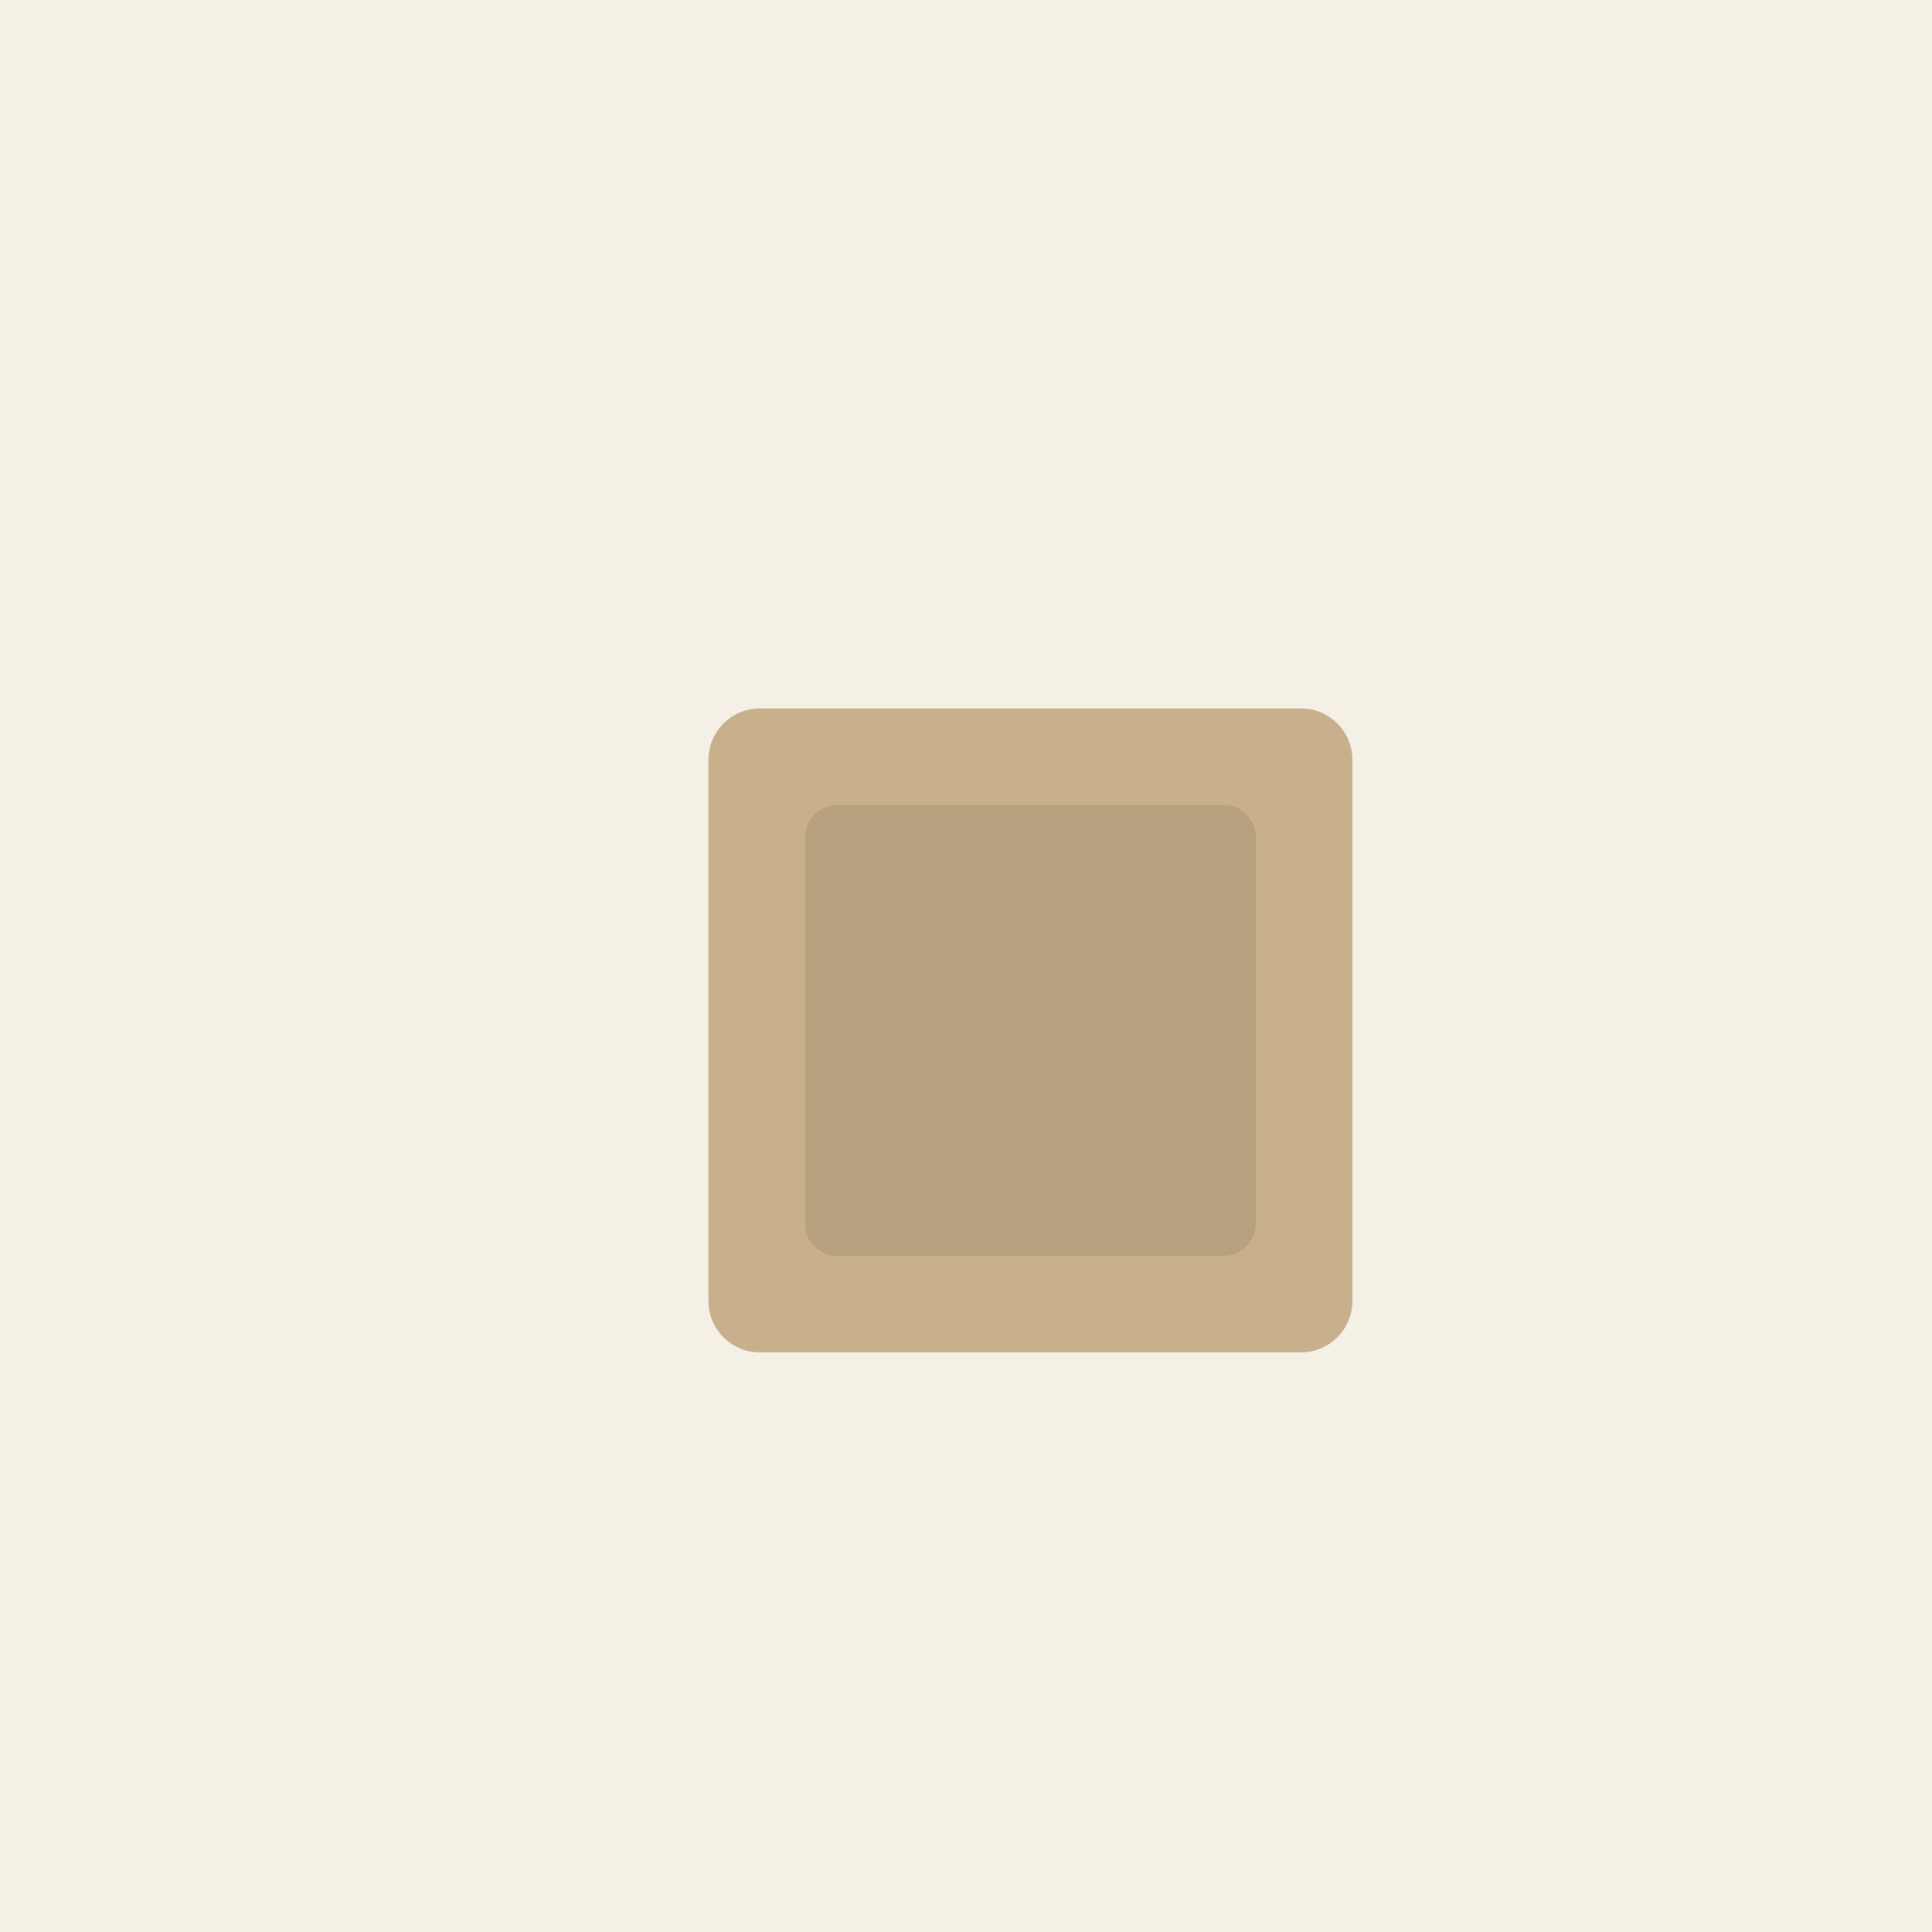
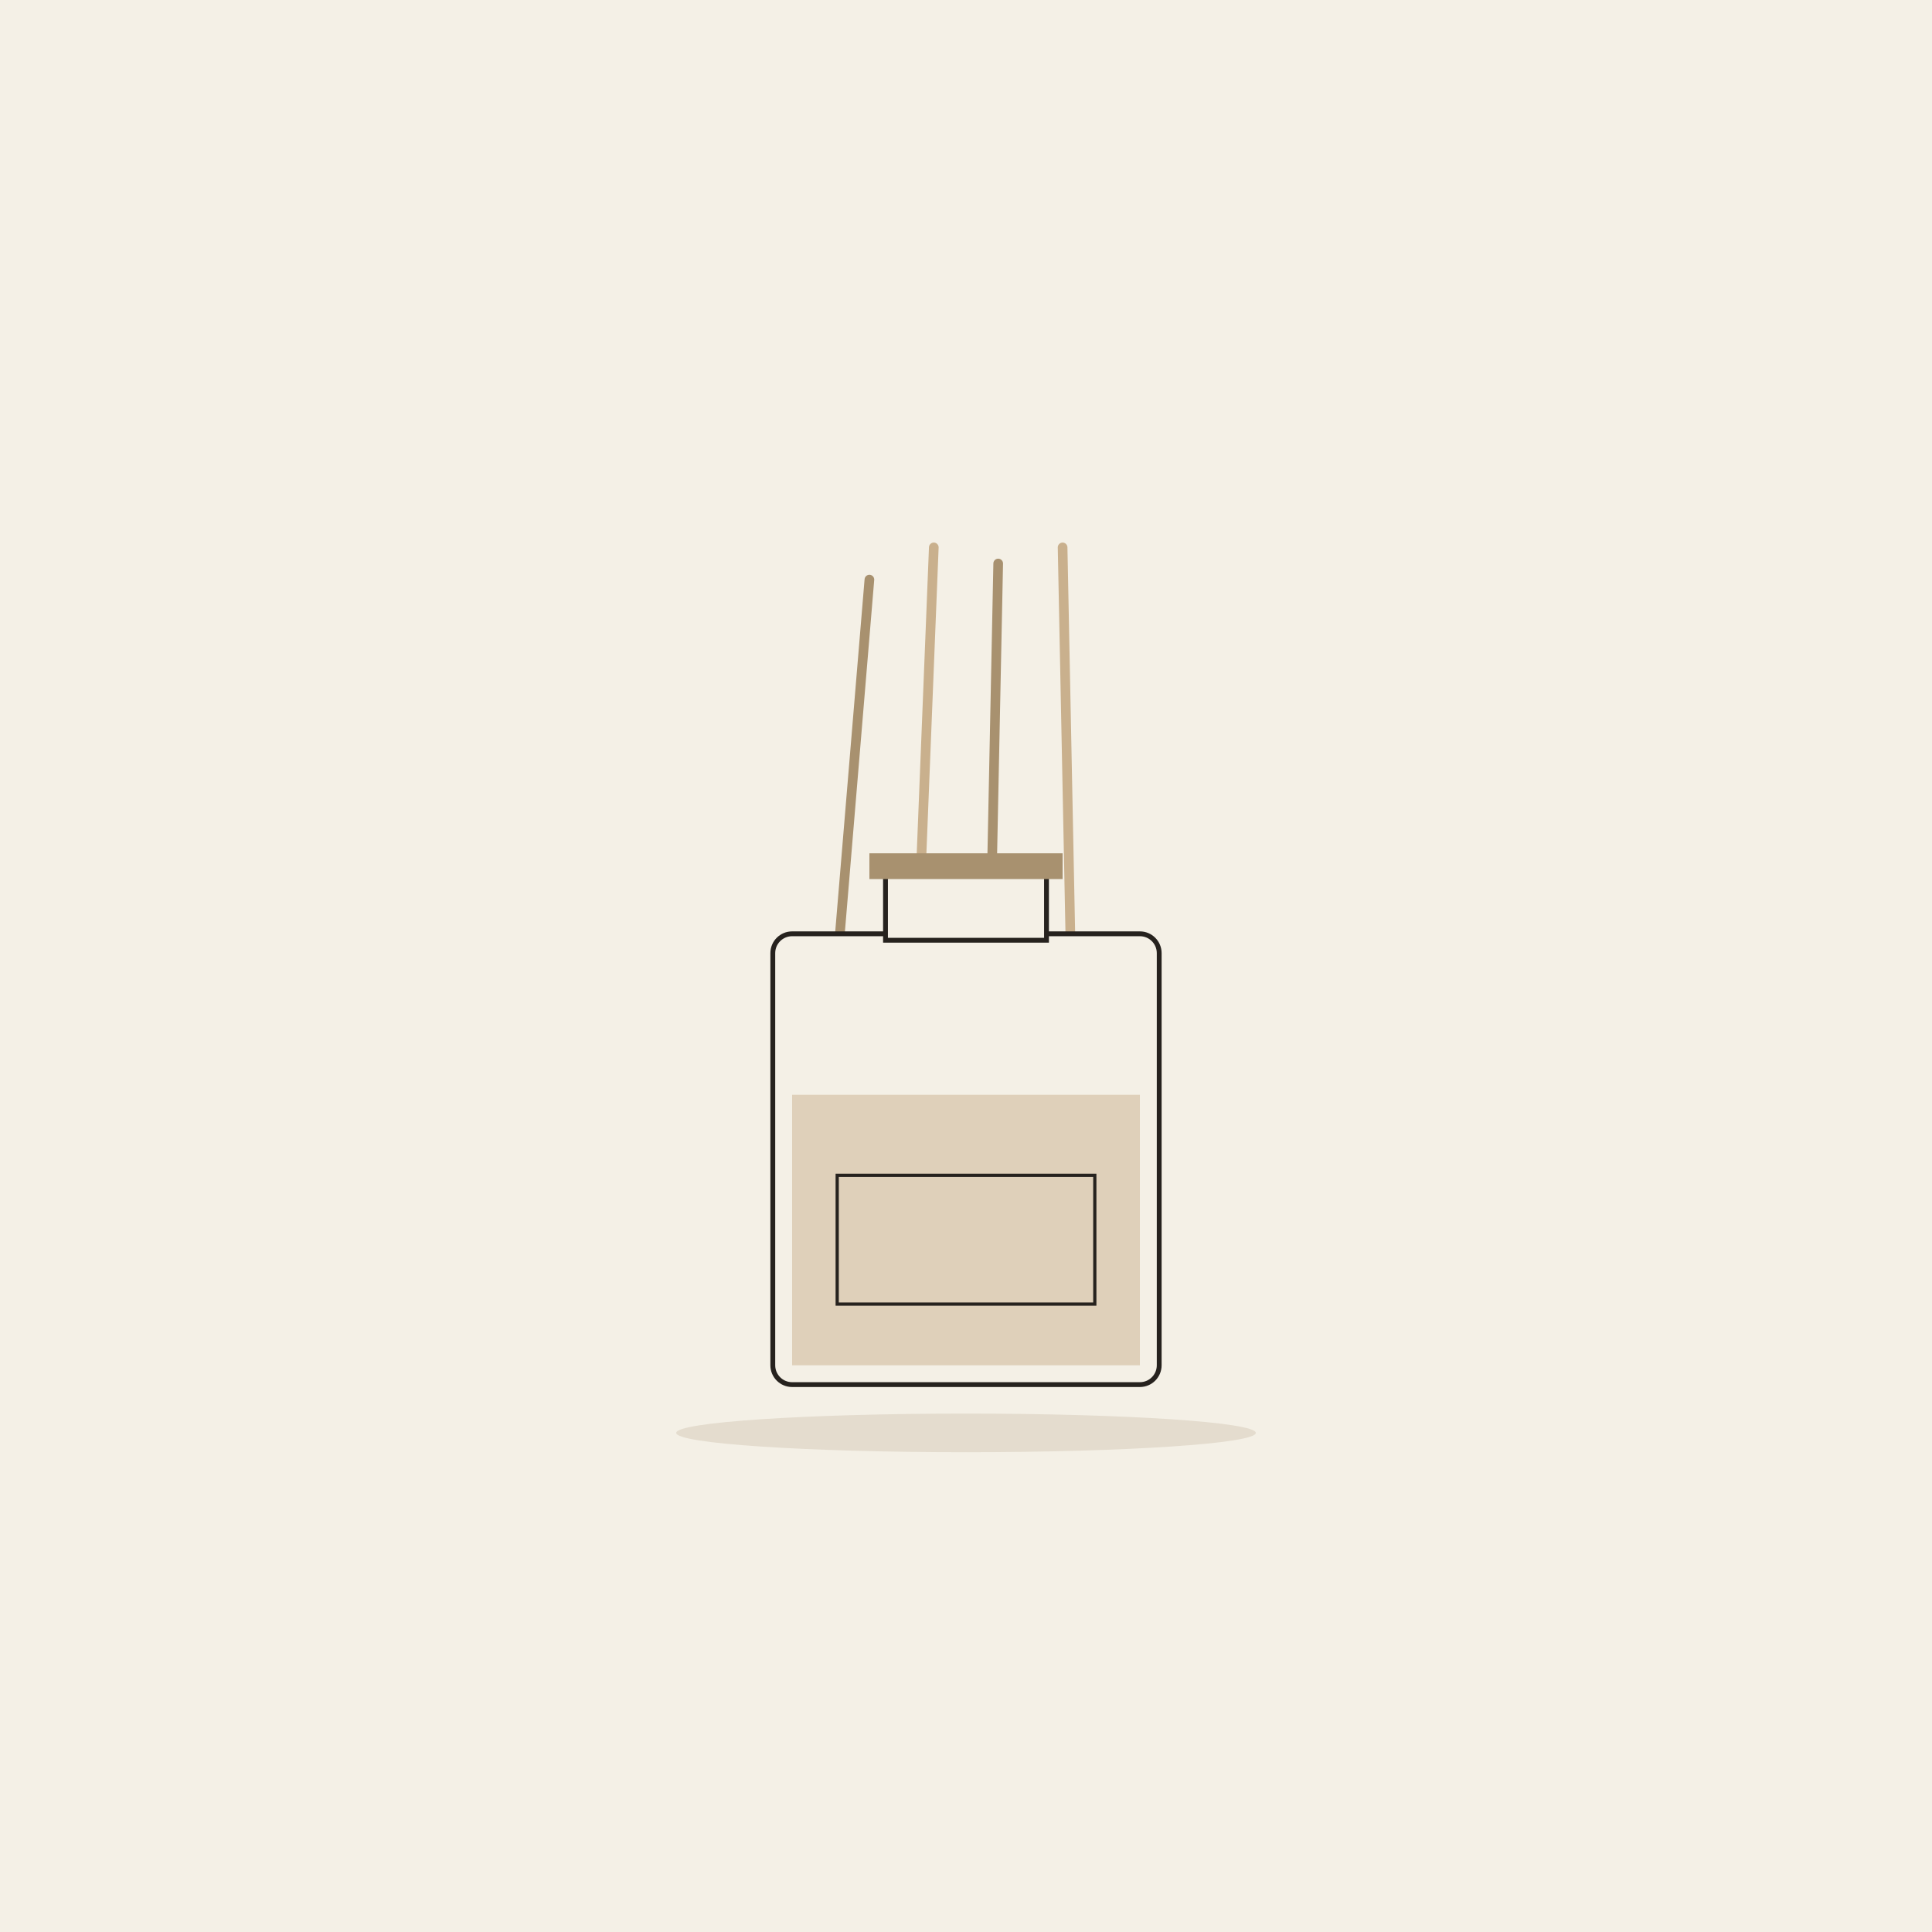
<svg xmlns="http://www.w3.org/2000/svg" viewBox="0 0 600 600" width="600" height="600">
  <rect width="600" height="600" fill="#F4F0E6" />
-   <rect x="220" y="220" width="200" height="200" rx="16" fill="#C9B08D" />
-   <rect x="250" y="250" width="140" height="140" rx="10" fill="#A8916F" opacity="0.5" />
+   <ellipse cx="300" cy="445" rx="90" ry="6" fill="#E4DCCE" />
+   <line x1="270" y1="180" x2="250" y2="420" stroke="#A8916F" stroke-width="3" stroke-linecap="round" />
+   <line x1="290" y1="170" x2="280" y2="420" stroke="#C9B08D" stroke-width="3" stroke-linecap="round" />
+   <line x1="310" y1="175" x2="305" y2="420" stroke="#A8916F" stroke-width="3" stroke-linecap="round" />
+   <line x1="330" y1="170" x2="335" y2="420" stroke="#C9B08D" stroke-width="3" stroke-linecap="round" />
+   <rect x="240" y="290" width="120" height="140" rx="6" fill="#F4F0E6" stroke="#26221E" stroke-width="1.5" />
+   <rect x="246" y="340" width="108" height="84" fill="#C9B08D" opacity="0.5" />
+   <rect x="275" y="270" width="50" height="22" fill="#F4F0E6" stroke="#26221E" stroke-width="1.5" />
+   <rect x="270" y="265" width="60" height="8" fill="#A8916F" />
+   <rect x="260" y="365" width="80" height="40" fill="none" stroke="#26221E" stroke-width="1" />
</svg>
